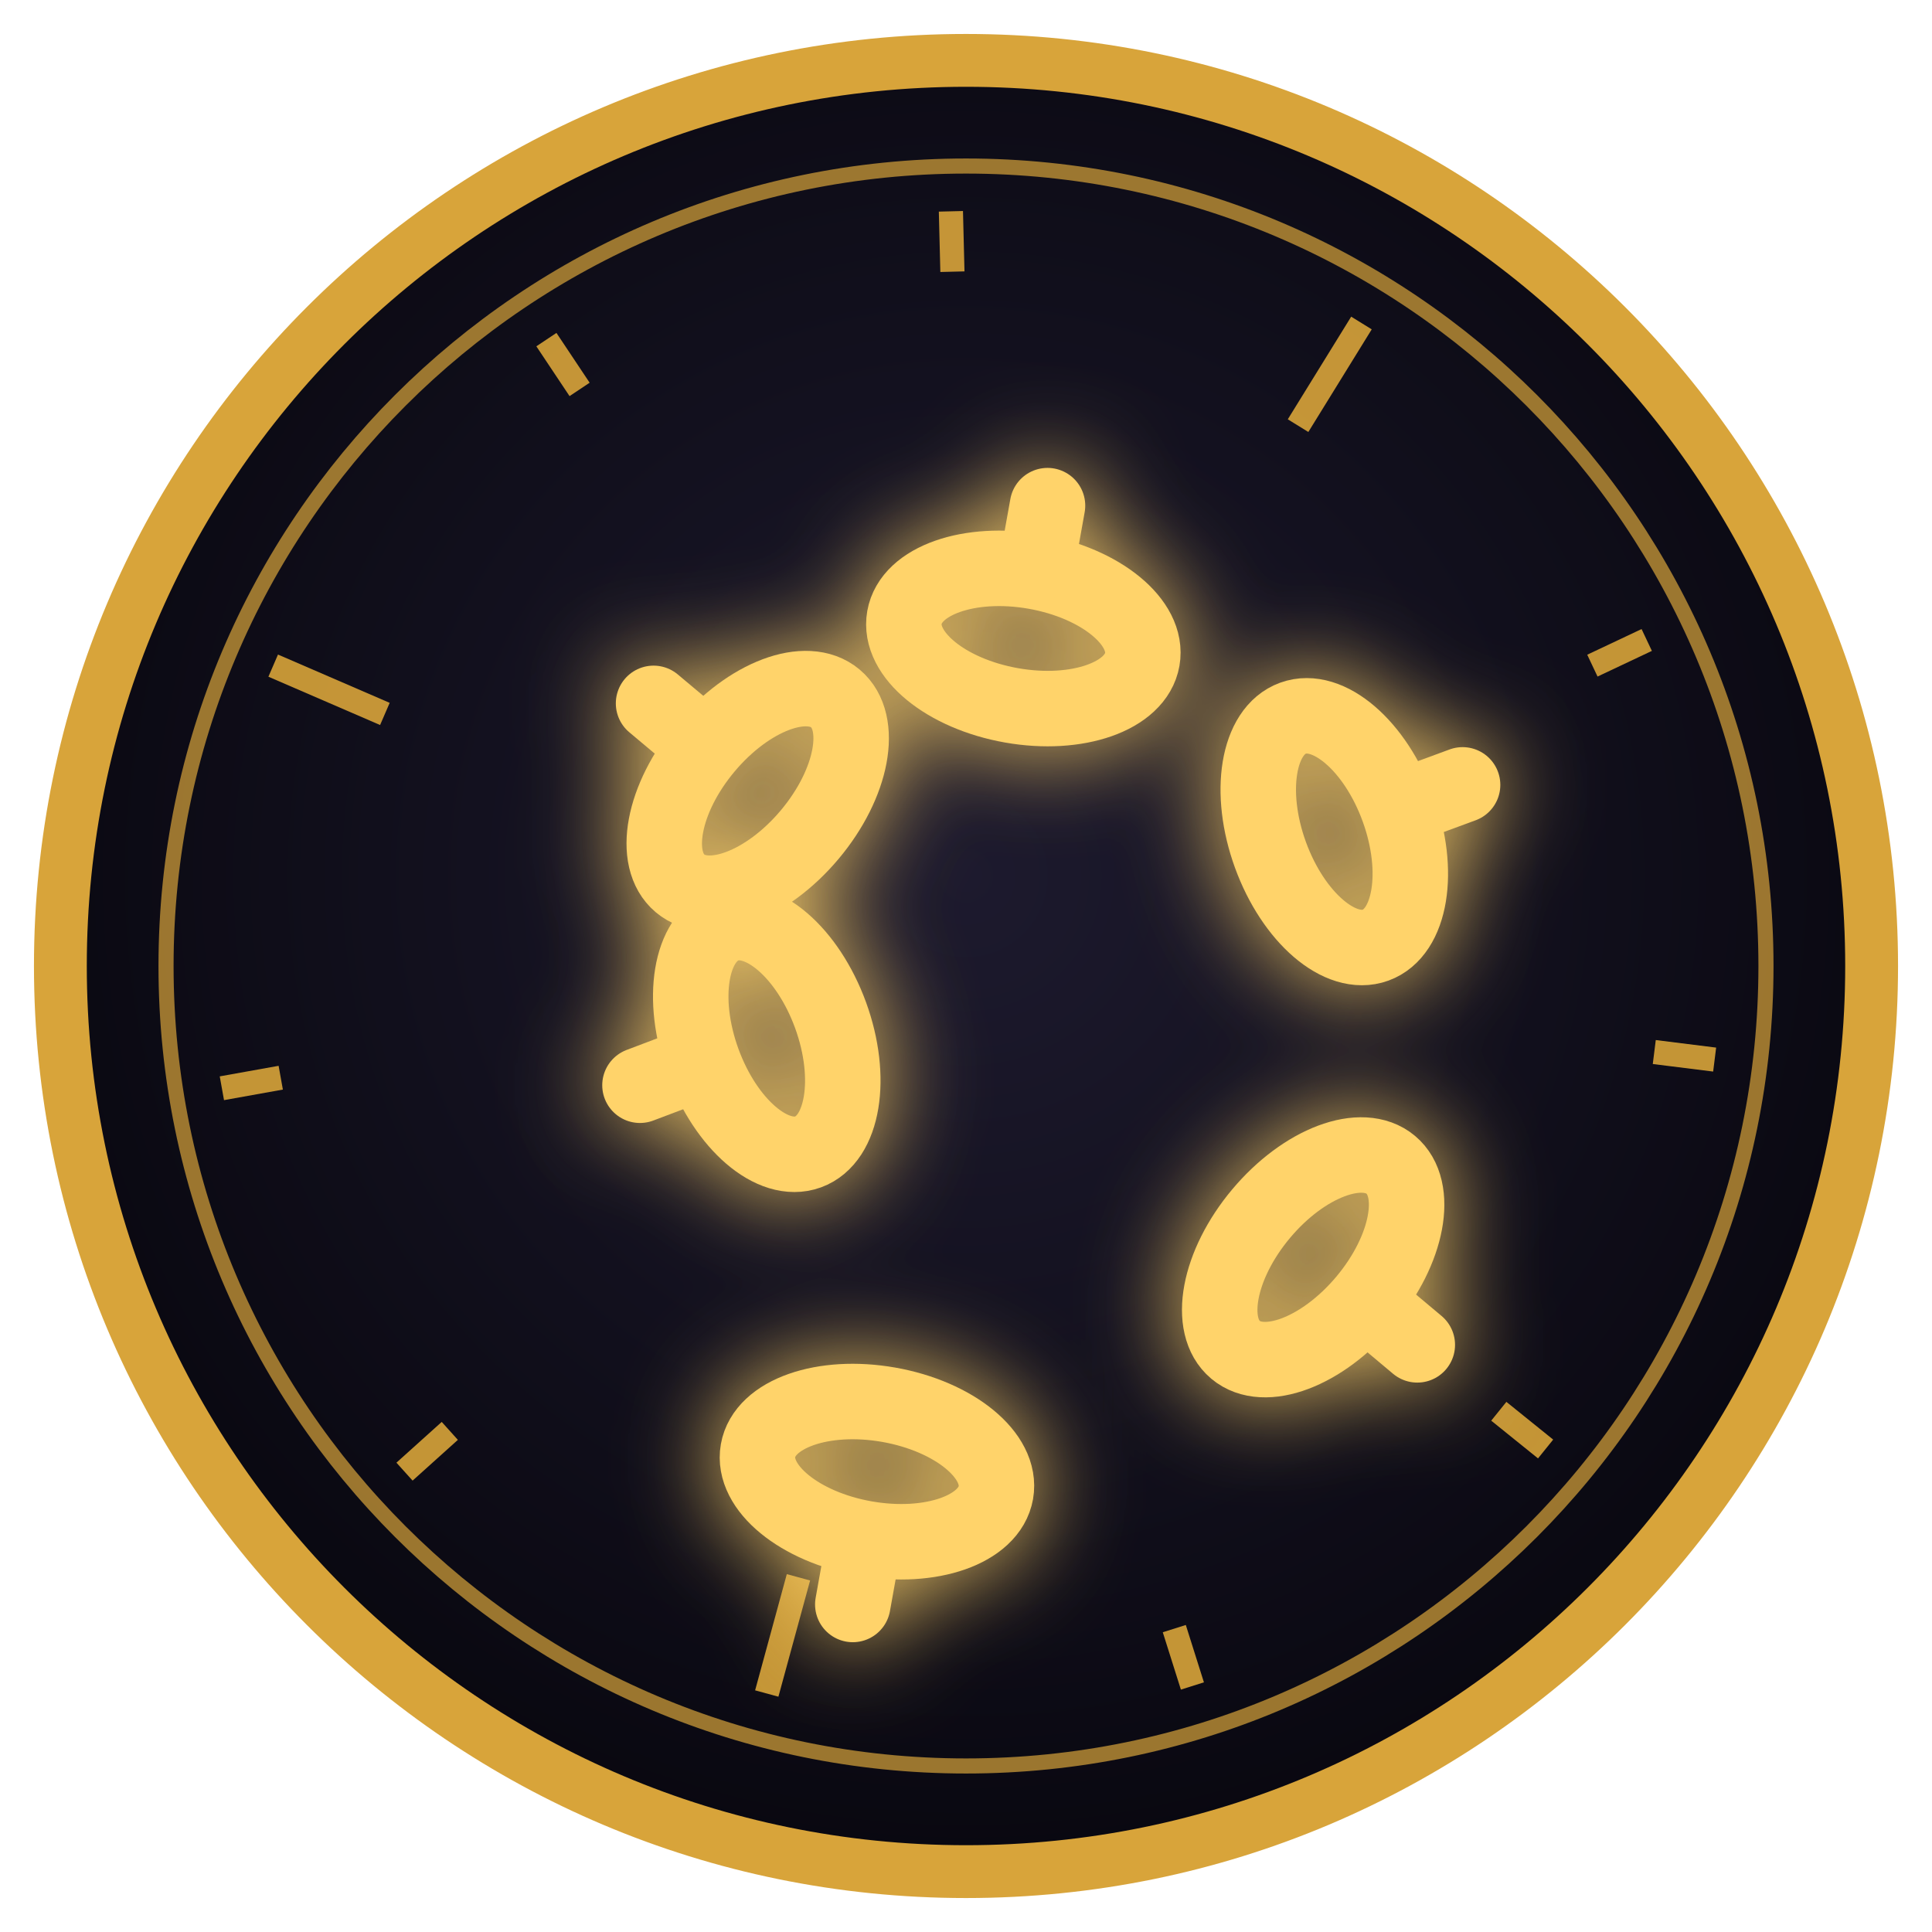
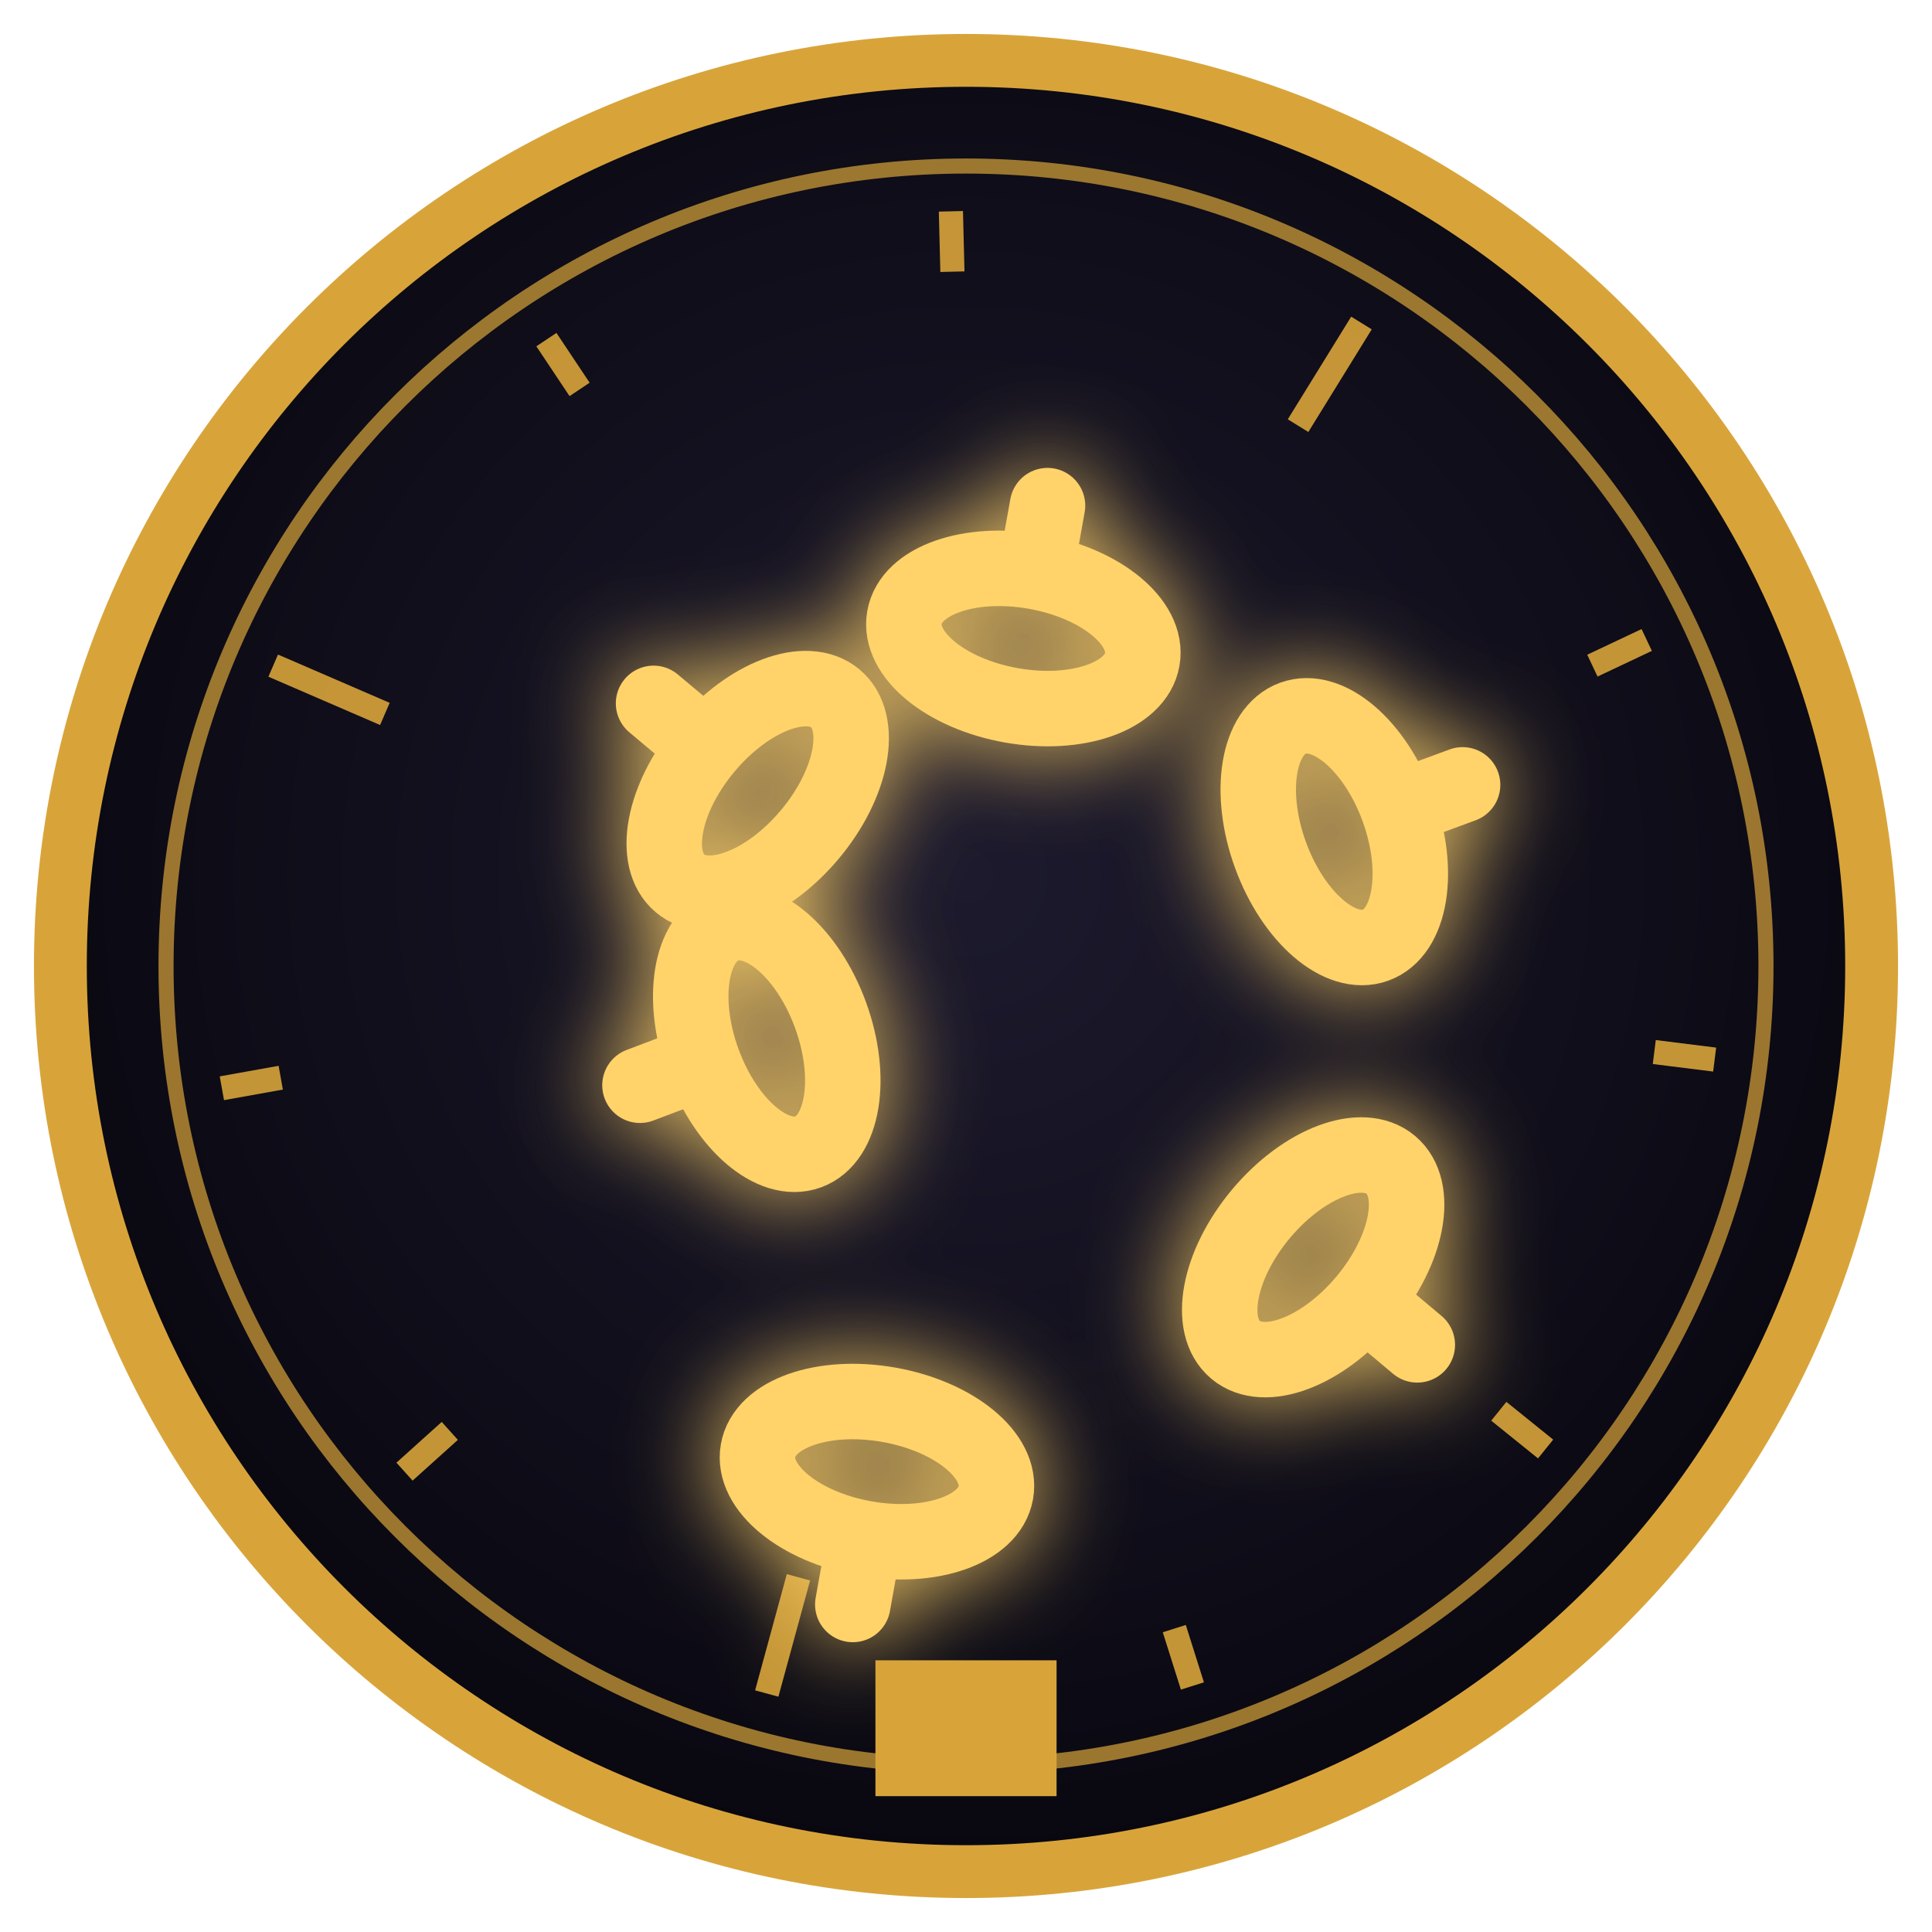
<svg xmlns="http://www.w3.org/2000/svg" viewBox="0 0 128 128" role="img" aria-label="Руна Живых Цепей">
  <defs>
    <radialGradient id="bg-runa-zhivyh-tsepey" cx="50%" cy="45%" r="60%">
      <stop offset="0" stop-color="#1d1a2e" />
      <stop offset="1" stop-color="#07060d" />
    </radialGradient>
    <filter id="gl-runa-zhivyh-tsepey" x="-30%" y="-30%" width="160%" height="160%">
      <feGaussianBlur stdDeviation="3.2" result="b" />
      <feMerge>
        <feMergeNode in="b" />
        <feMergeNode in="SourceGraphic" />
      </feMerge>
    </filter>
  </defs>
  <circle cx="64" cy="64" r="60" fill="url(#bg-runa-zhivyh-tsepey)" stroke="#d8a43a" stroke-width="3.5" />
  <circle cx="64" cy="64" r="53" fill="none" stroke="#d8a43a" stroke-width="1" opacity=".7" />
  <path d="M26.8 97.5 L29.8 94.8 M14.7 72.1 L18.6 71.4 M18.1 44.1 L25.5 47.3 M36.2 22.5 L38.4 25.8 M63.0 14.0 L63.1 18.0 M90.2 21.4 L86.0 28.2 M109.1 42.4 L105.5 44.1 M113.6 70.2 L109.6 69.7 M102.4 96.0 L99.3 93.5 M79.0 111.7 L77.8 107.9 M50.8 112.2 L52.9 104.5" stroke="#d8a43a" stroke-width="1.6" opacity=".9" />
  <g fill="none" stroke="#ffd36a" color="#ffd36a" stroke-width="5" stroke-linecap="round" stroke-linejoin="round" filter="url(#gl-runa-zhivyh-tsepey)">
    <ellipse cx="50.8" cy="68.8" rx="8" ry="4.5" transform="rotate(-110 50.8 68.8)" />
    <path d="M46.1 70.5 L42.4 71.9" />
    <ellipse cx="50.2" cy="52.4" rx="8" ry="4.5" transform="rotate(-50 50.2 52.4)" />
    <path d="M46.4 49.2 L43.3 46.6" />
    <ellipse cx="67.8" cy="42.3" rx="8" ry="4.5" transform="rotate(10 67.8 42.3)" />
    <path d="M68.7 37.4 L69.4 33.5" />
    <ellipse cx="88.4" cy="55.1" rx="8" ry="4.5" transform="rotate(70 88.4 55.1)" />
    <path d="M93.1 53.4 L96.9 52.0" />
    <ellipse cx="87.0" cy="83.3" rx="8" ry="4.5" transform="rotate(130 87.0 83.3)" />
    <path d="M90.8 86.5 L93.9 89.1" />
    <ellipse cx="58.1" cy="97.5" rx="8" ry="4.5" transform="rotate(190 58.1 97.5)" />
    <path d="M57.2 102.4 L56.5 106.3" />
  </g>
+   <rect x="58" y="110" width="12" height="9" fill="#d8a43a" />
</svg>
